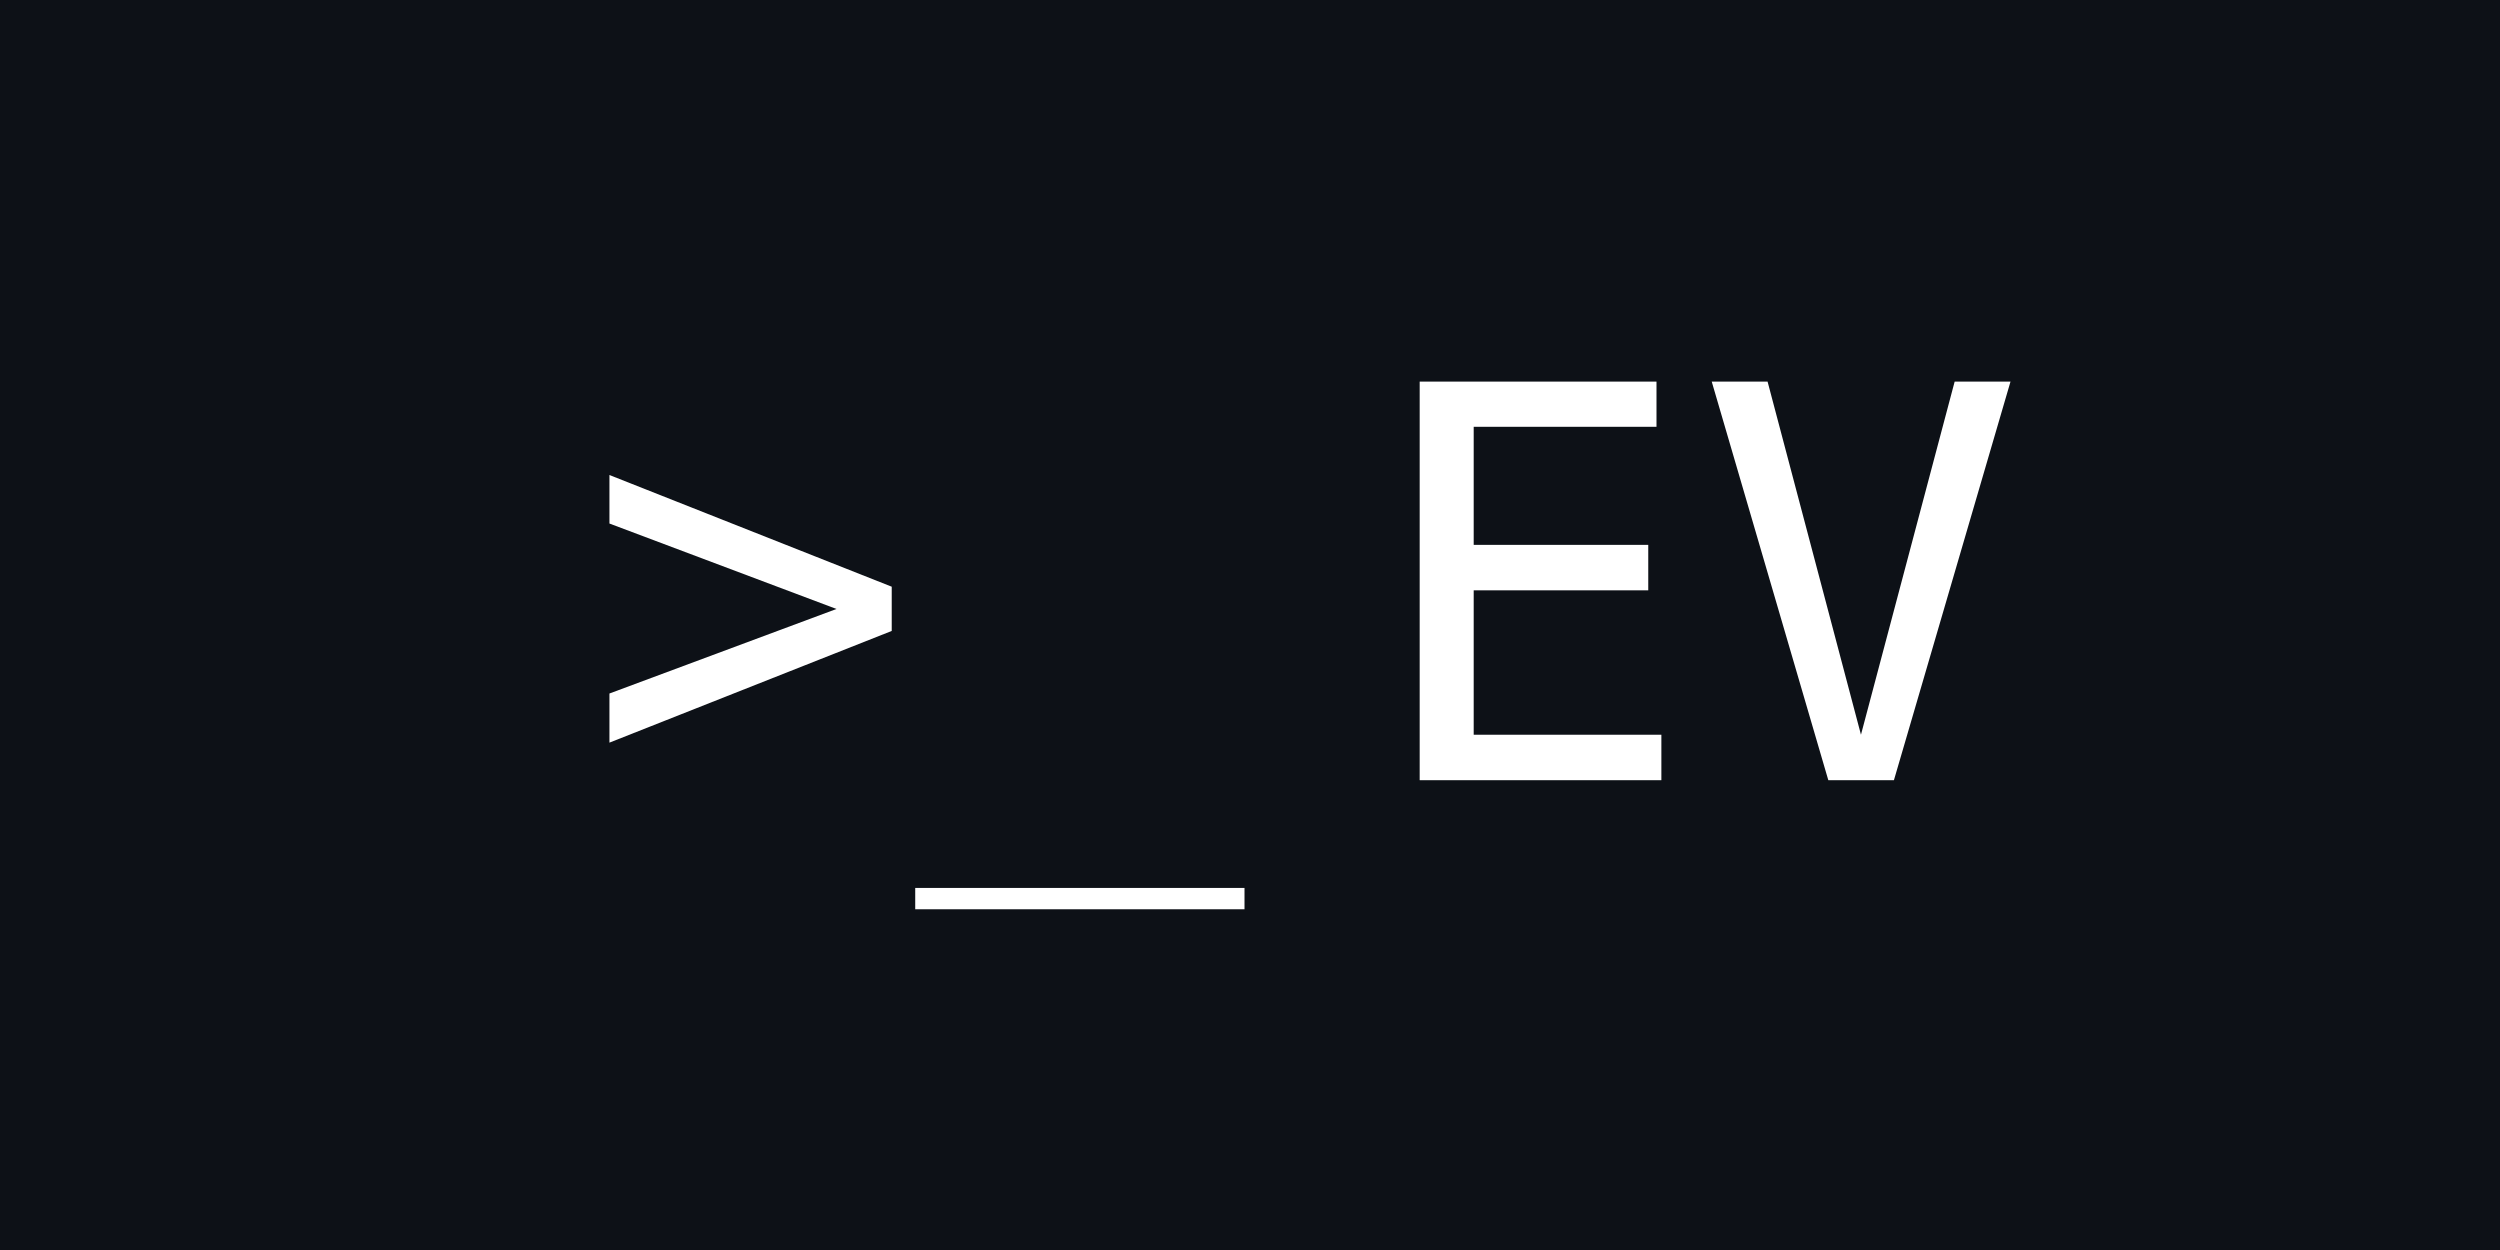
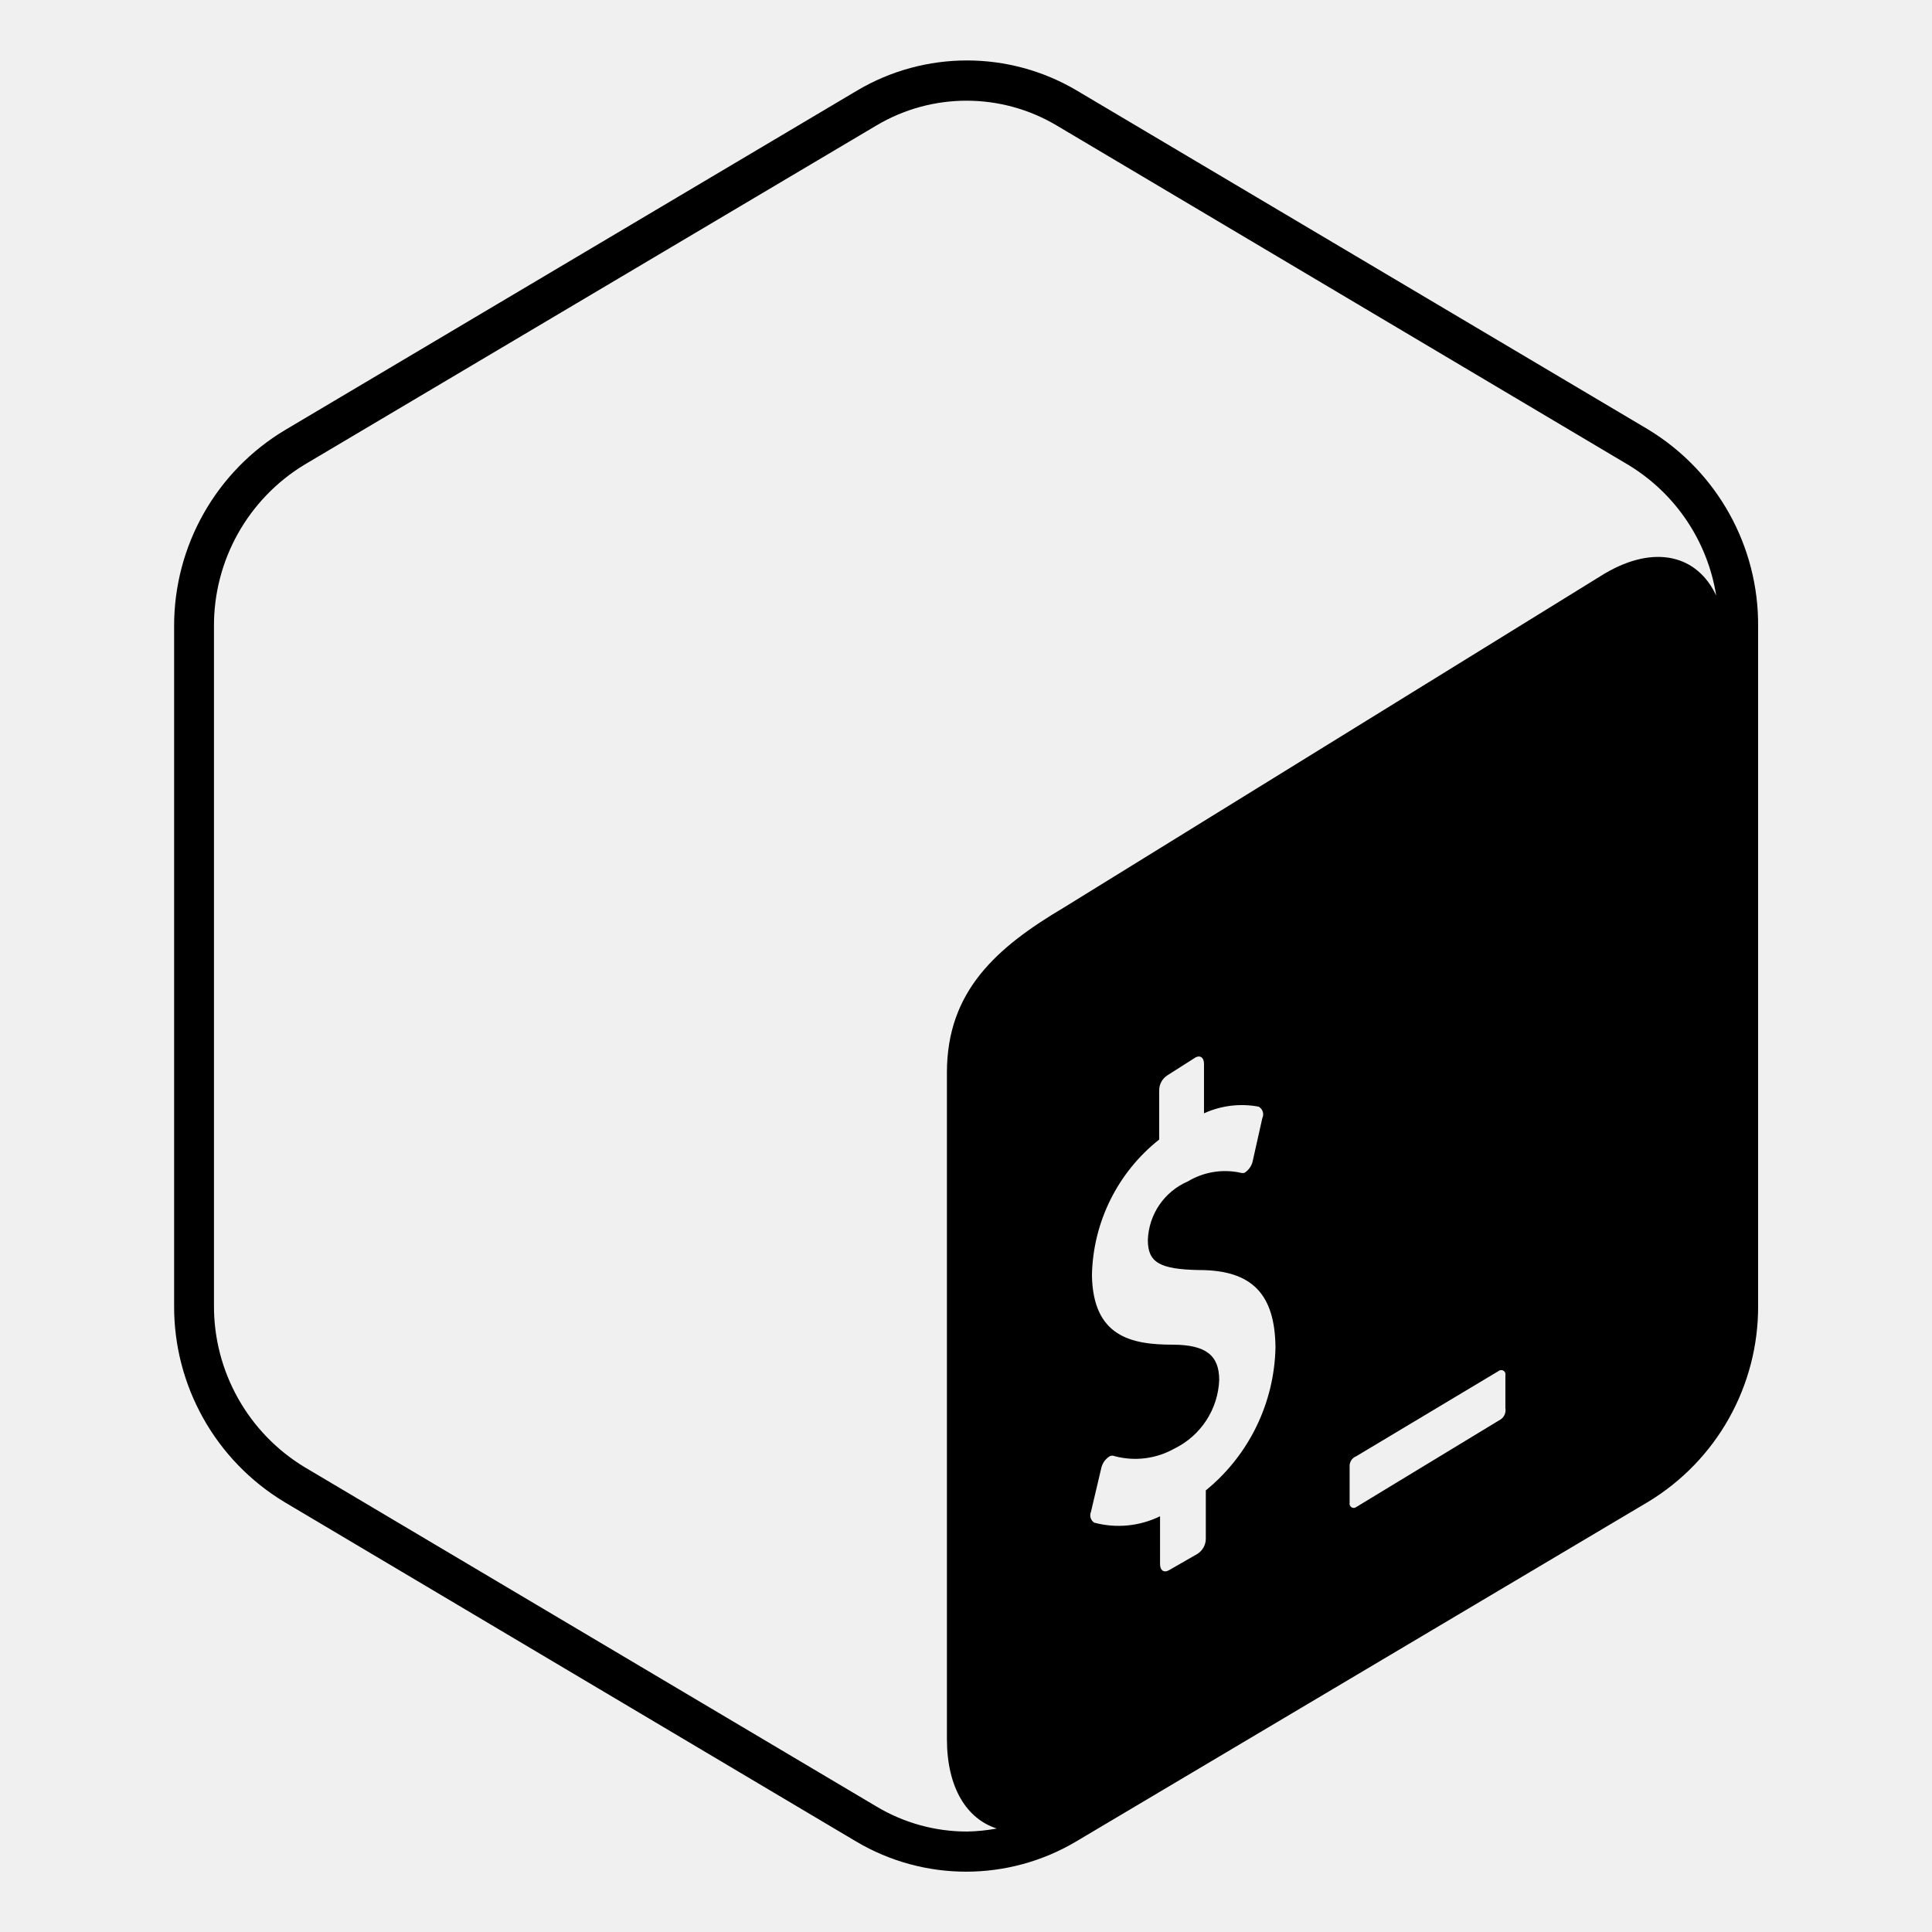
- <svg xmlns="http://www.w3.org/2000/svg" viewBox="0 0 128 64">
-   <rect width="128" height="64" fill="#0D1117" />
-   <text x="30" y="50%" font-size="28" fill="white" font-family="Fira Code, monospace" dominant-baseline="middle">&gt;_</text>
-   <text x="70" y="50%" font-size="28" fill="white" font-family="Fira Code, monospace" dominant-baseline="middle">EV</text>
+ <svg xmlns="http://www.w3.org/2000/svg" width="64px" height="64px" viewBox="0 0 16 16" fill="#000000">
+   <g id="SVGRepo_bgCarrier" stroke-width="0">
+   </g>
+   <g id="SVGRepo_tracerCarrier" stroke-linecap="round" stroke-linejoin="round">
+   </g>
+   <g id="SVGRepo_iconCarrier">
+     <path d="M13.655 3.56L8.918.75a1.785 1.785 0 0 0-1.82 0L2.363 3.56a1.889 1.889 0 0 0-.921 1.628v5.624a1.889 1.889 0 0 0 .913 1.627l4.736 2.812a1.785 1.785 0 0 0 1.82 0l4.736-2.812a1.888 1.888 0 0 0 .913-1.627V5.188a1.889 1.889 0 0 0-.904-1.627zm-3.669 8.781v.404a.149.149 0 0 1-.07.124l-.239.137c-.038.02-.07 0-.07-.053v-.396a.78.78 0 0 1-.545.053.073.073 0 0 1-.027-.09l.086-.365a.153.153 0 0 1 .071-.096.048.048 0 0 1 .038 0 .662.662 0 0 0 .497-.063.662.662 0 0 0 .37-.567c0-.206-.112-.292-.384-.293-.344 0-.661-.066-.67-.574A1.47 1.47 0 0 1 9.6 9.437V9.03a.147.147 0 0 1 .07-.126l.231-.147c.038-.02.07 0 .07.054v.409a.754.754 0 0 1 .453-.055.073.073 0 0 1 .03.095l-.081.362a.156.156 0 0 1-.065.09.055.055 0 0 1-.035 0 .6.6 0 0 0-.436.072.549.549 0 0 0-.331.486c0 .185.098.242.425.248.438 0 .627.199.632.639a1.568 1.568 0 0 1-.576 1.185zm2.481-.68a.094.094 0 0 1-.036.092l-1.198.727a.034.034 0 0 1-.04.003.035.035 0 0 1-.016-.037v-.31a.086.086 0 0 1 .055-.076l1.179-.706a.035.035 0 0 1 .056.035v.273zm.827-6.914L8.812 7.515c-.559.331-.97.693-.97 1.367v5.52c0 .404.165.662.413.741a1.465 1.465 0 0 1-.248.025c-.264 0-.522-.072-.748-.207L2.522 12.15a1.558 1.558 0 0 1-.75-1.338V5.188a1.558 1.558 0 0 1 .75-1.34l4.738-2.81a1.46 1.46 0 0 1 1.489 0l4.736 2.812a1.548 1.548 0 0 1 .728 1.083c-.154-.334-.508-.427-.92-.185h.002z" />
+   </g>
  <style>
        path { fill: #000; }
        @media (prefers-color-scheme: dark) {
            path { fill: #FFF; }
        }
    </style>
</svg>
